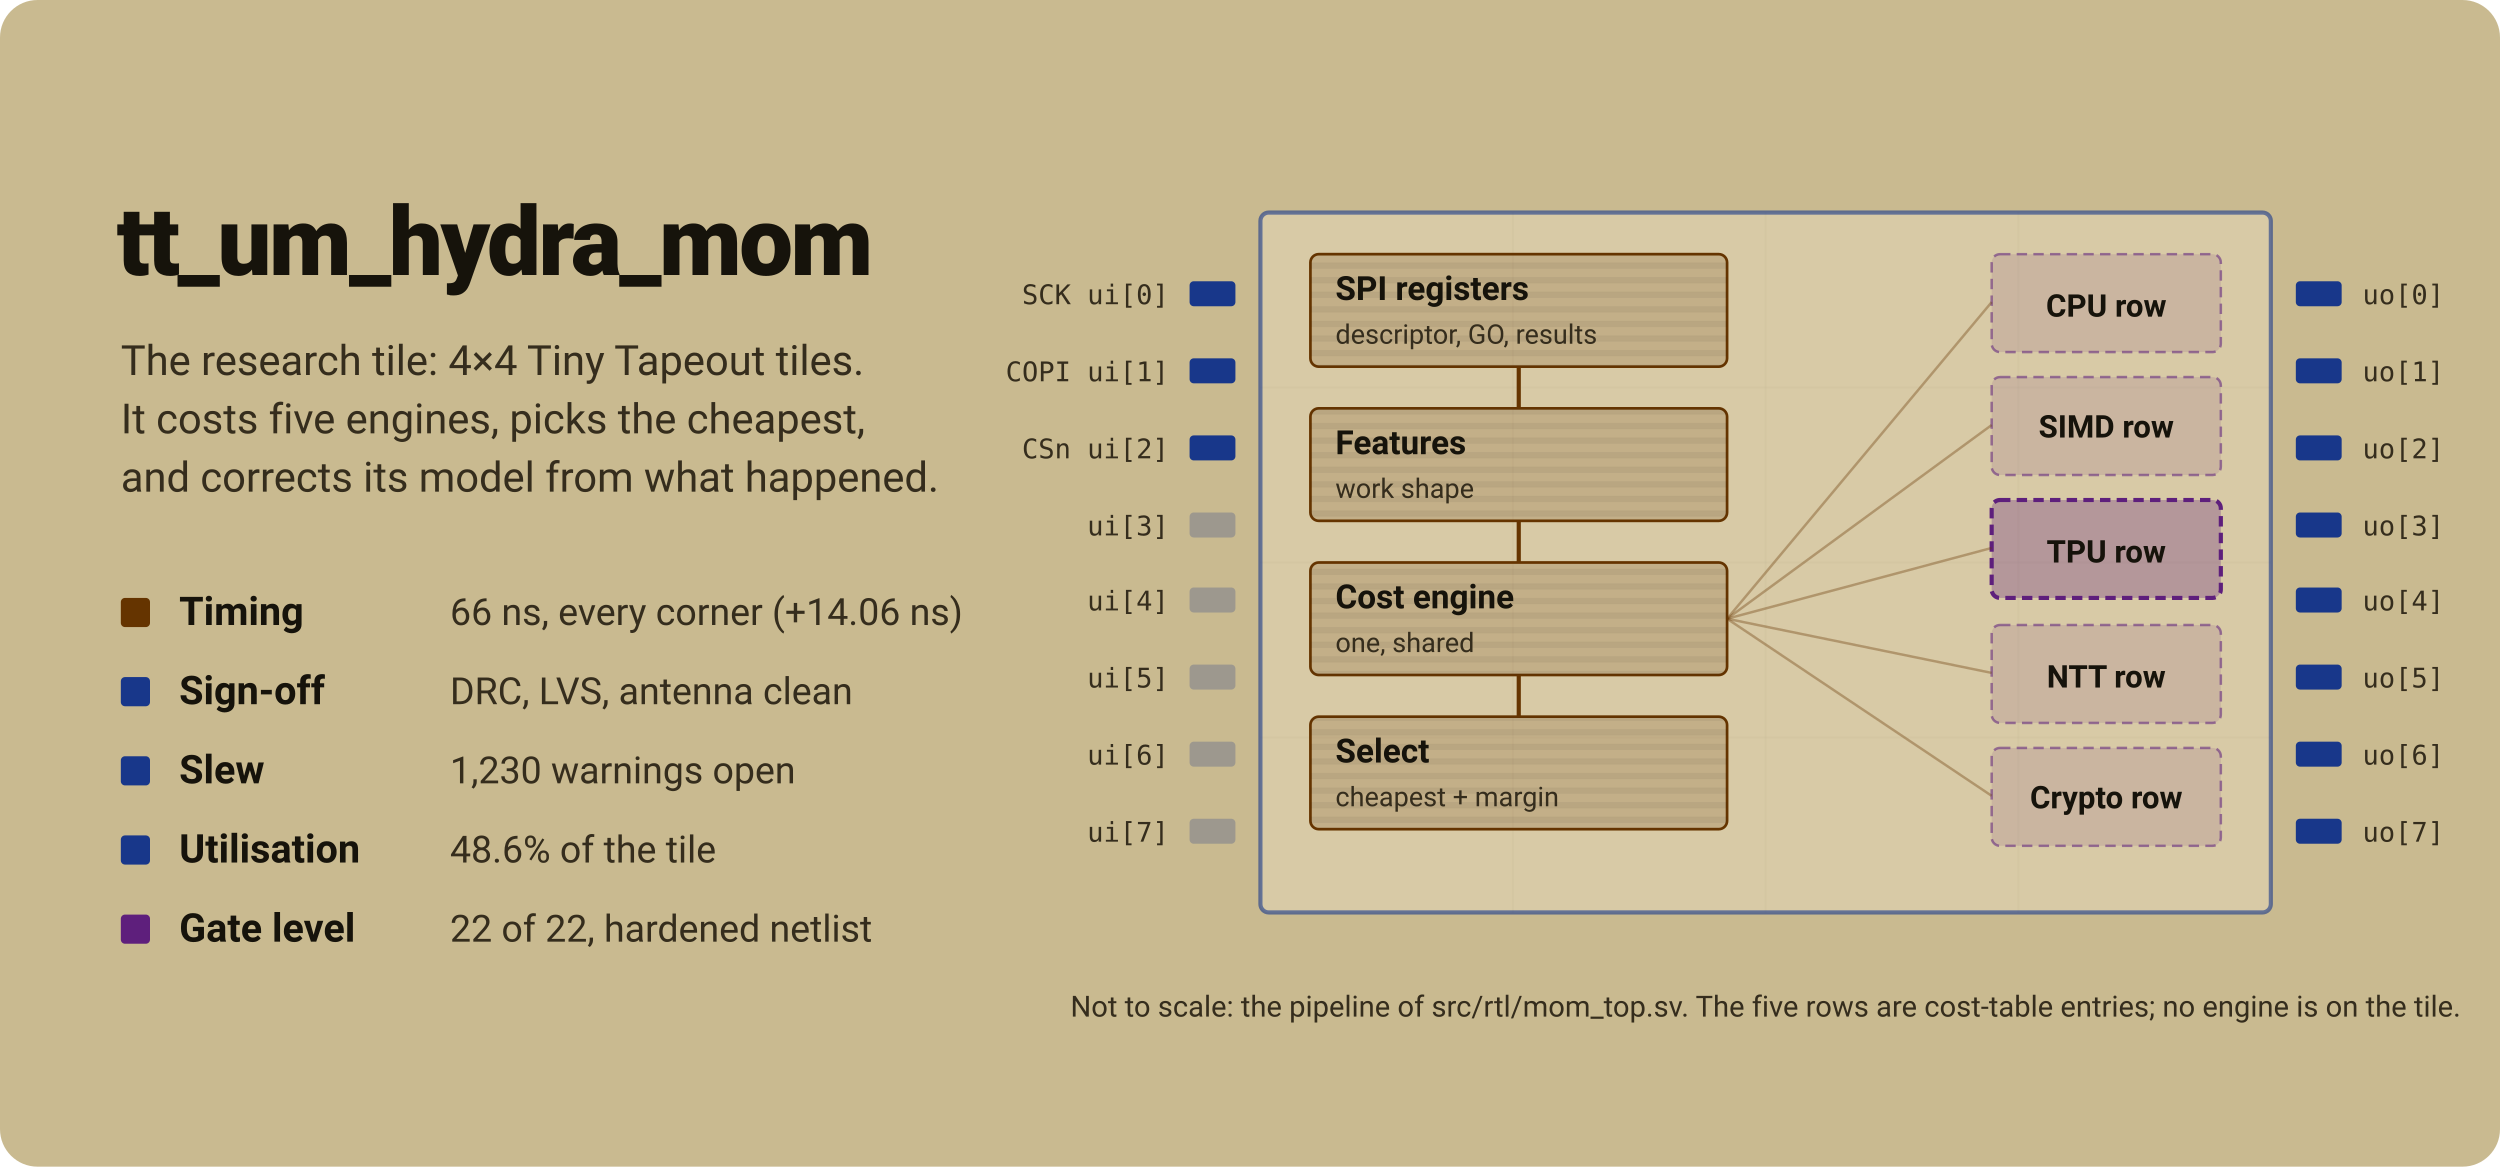
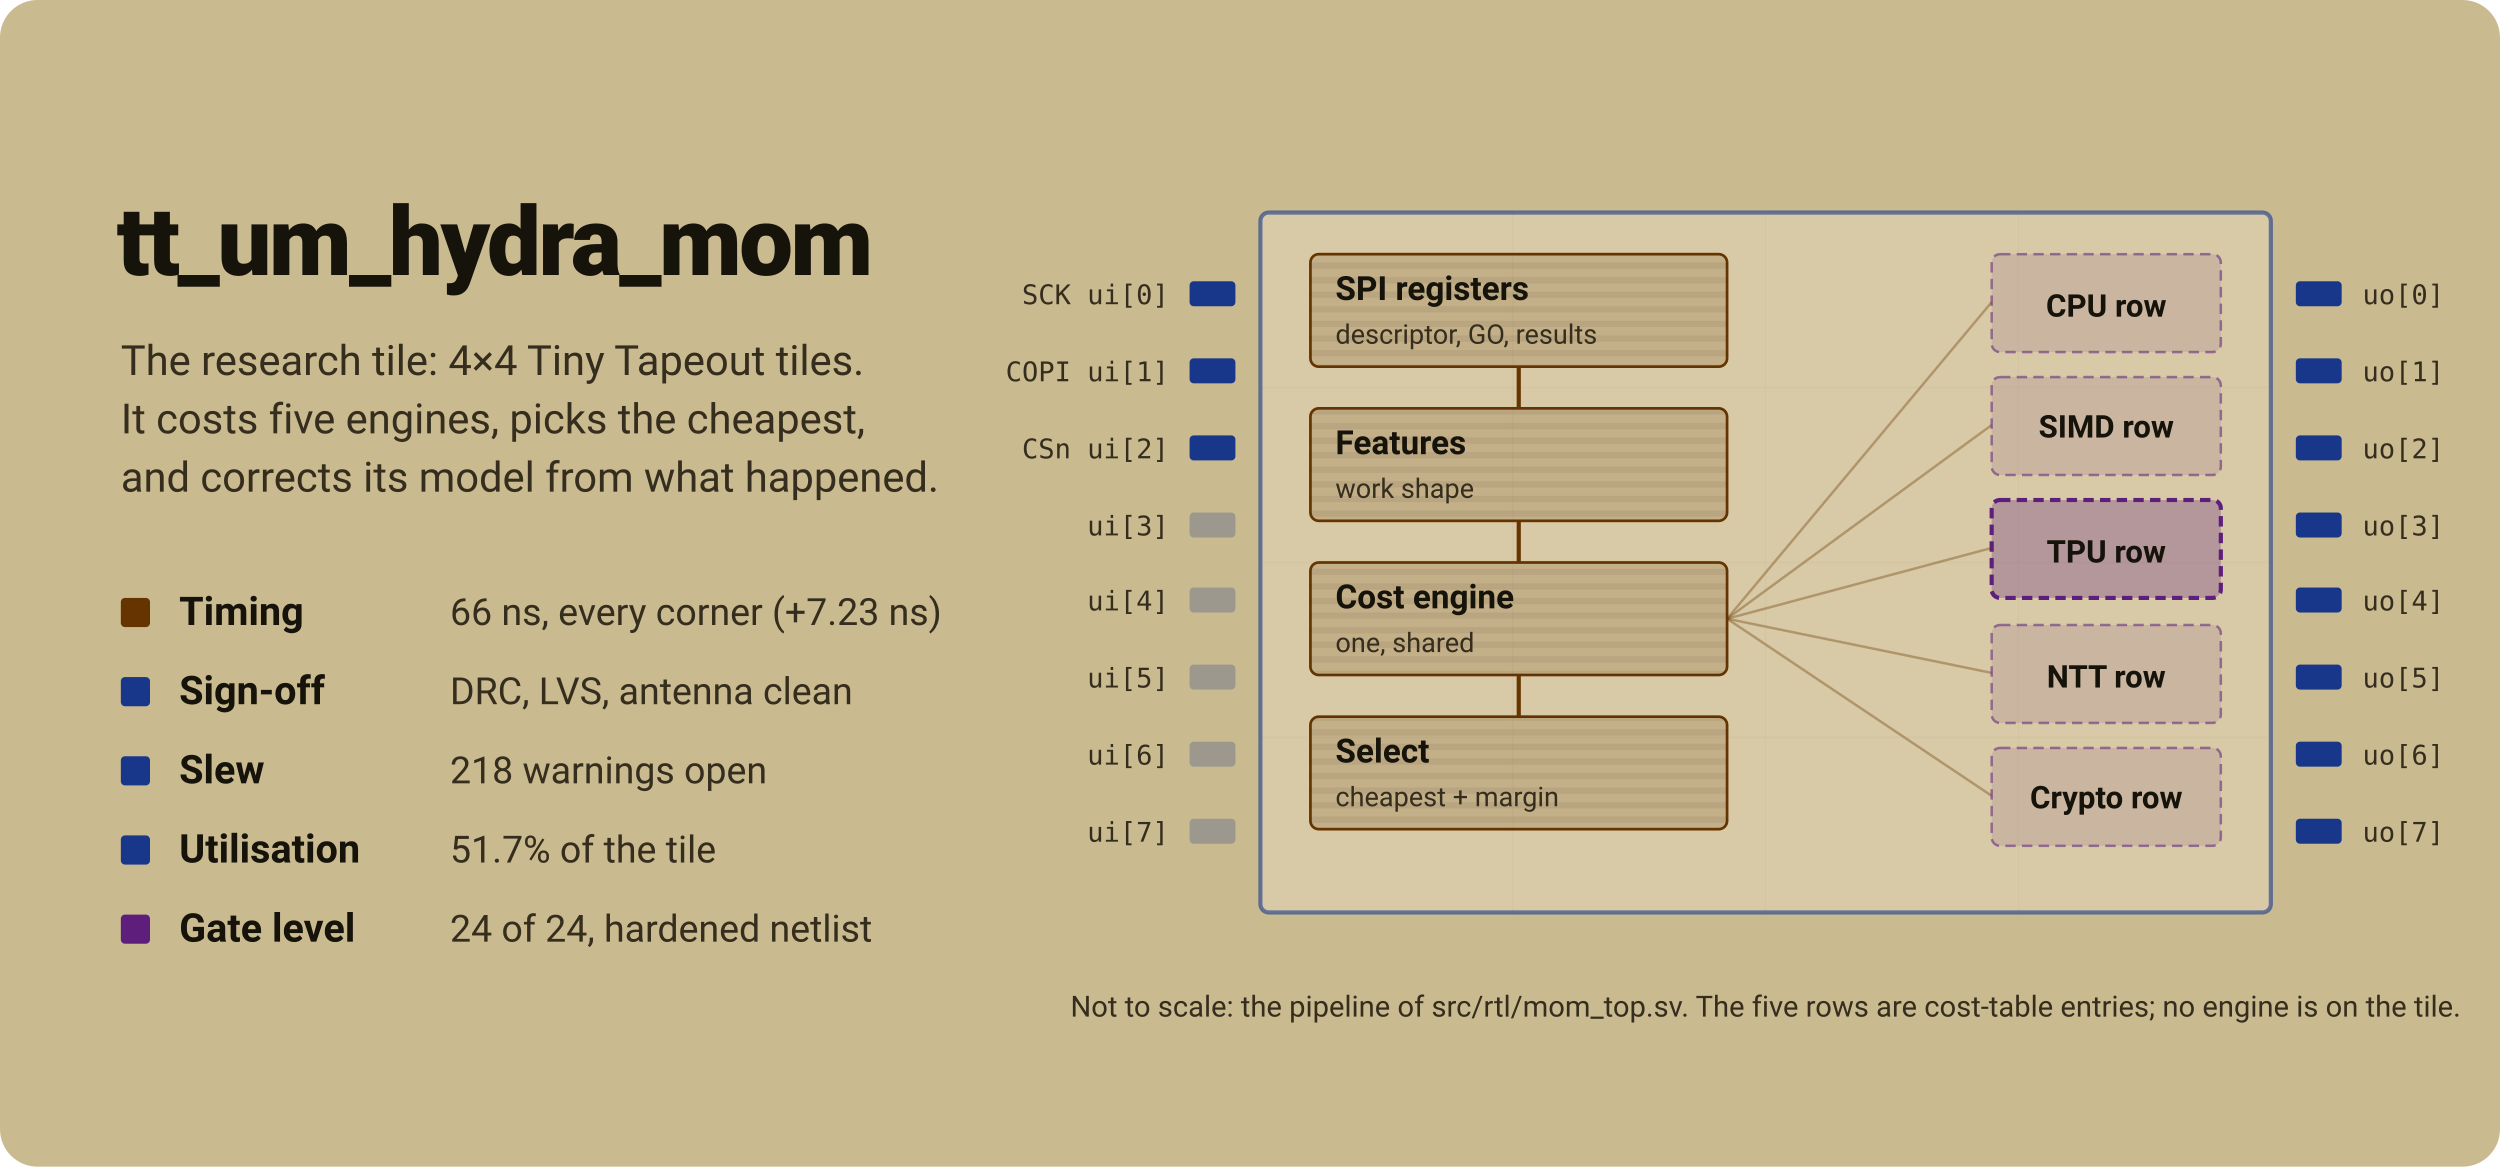
<svg xmlns="http://www.w3.org/2000/svg" viewBox="0 0 1200 560" width="1200" height="560" role="img" aria-labelledby="t d">
  <style>
  /* Static (SkyWater 130 audit, 2026-10-11): a README image cannot offer a
     pause control, so the lead figures show their final state only. */
  .bit { opacity: 1; } .cost { opacity: 1; } .out { opacity: 1; } .hl { opacity: 0; }
</style>
  <defs>
    <pattern id="rows" width="8" height="7" patternUnits="userSpaceOnUse">
      <rect width="8" height="3" fill="#16130b" opacity="0.06" />
    </pattern>
  </defs>
  <rect width="1200" height="560" rx="18" fill="#c9ba90" />
  <line x1="726.2" y1="102.027" x2="726.2" y2="437.973" stroke="#16130b" stroke-opacity=".06" />
  <line x1="847.5" y1="102.027" x2="847.5" y2="437.973" stroke="#16130b" stroke-opacity=".06" />
  <line x1="968.8" y1="102.027" x2="968.8" y2="437.973" stroke="#16130b" stroke-opacity=".06" />
  <line x1="605.0" y1="186.0" x2="1090.0" y2="186.0" stroke="#16130b" stroke-opacity=".06" />
  <line x1="605.0" y1="270.0" x2="1090.0" y2="270.0" stroke="#16130b" stroke-opacity=".06" />
  <line x1="605.0" y1="354.0" x2="1090.0" y2="354.0" stroke="#16130b" stroke-opacity=".06" />
  <rect x="605.0" y="102.027" width="485.0" height="335.945" rx="4" fill="#e2d6b4" fill-opacity=".6" stroke="#18378a" stroke-opacity=".6" stroke-width="2" />
  <rect class="bit" style="animation-delay:0.00s" x="571.0" y="135" width="22" height="12" rx="2" fill="#18378a" fill-opacity="1" />
  <text x="561.0" y="146" text-anchor="end" style="font-family:ui-monospace,SFMono-Regular,Menlo,Consolas,monospace;font-size:13px" fill="#352d1d">SCK ui[0]</text>
  <rect class="out" x="1102.0" y="135" width="22" height="12" rx="2" fill="#18378a" />
  <text x="1134.0" y="146" style="font-family:ui-monospace,SFMono-Regular,Menlo,Consolas,monospace;font-size:13px" fill="#352d1d">uo[0]</text>
  <rect class="bit" style="animation-delay:0.05s" x="571.0" y="172" width="22" height="12" rx="2" fill="#18378a" fill-opacity="1" />
  <text x="561.0" y="183" text-anchor="end" style="font-family:ui-monospace,SFMono-Regular,Menlo,Consolas,monospace;font-size:13px" fill="#352d1d">COPI ui[1]</text>
  <rect class="out" x="1102.0" y="172" width="22" height="12" rx="2" fill="#18378a" />
  <text x="1134.0" y="183" style="font-family:ui-monospace,SFMono-Regular,Menlo,Consolas,monospace;font-size:13px" fill="#352d1d">uo[1]</text>
  <rect class="bit" style="animation-delay:0.10s" x="571.0" y="209" width="22" height="12" rx="2" fill="#18378a" fill-opacity="1" />
  <text x="561.0" y="220" text-anchor="end" style="font-family:ui-monospace,SFMono-Regular,Menlo,Consolas,monospace;font-size:13px" fill="#352d1d">CSn ui[2]</text>
  <rect class="out" x="1102.0" y="209" width="22" height="12" rx="2" fill="#18378a" />
  <text x="1134.0" y="220" style="font-family:ui-monospace,SFMono-Regular,Menlo,Consolas,monospace;font-size:13px" fill="#352d1d">uo[2]</text>
  <rect class="" style="animation-delay:0.15s" x="571.0" y="246" width="22" height="12" rx="2" fill="#18378a" fill-opacity="0.25" />
  <text x="561.0" y="257" text-anchor="end" style="font-family:ui-monospace,SFMono-Regular,Menlo,Consolas,monospace;font-size:13px" fill="#352d1d">ui[3]</text>
  <rect class="out" x="1102.0" y="246" width="22" height="12" rx="2" fill="#18378a" />
  <text x="1134.0" y="257" style="font-family:ui-monospace,SFMono-Regular,Menlo,Consolas,monospace;font-size:13px" fill="#352d1d">uo[3]</text>
  <rect class="" style="animation-delay:0.20s" x="571.0" y="282" width="22" height="12" rx="2" fill="#18378a" fill-opacity="0.25" />
  <text x="561.0" y="293" text-anchor="end" style="font-family:ui-monospace,SFMono-Regular,Menlo,Consolas,monospace;font-size:13px" fill="#352d1d">ui[4]</text>
  <rect class="out" x="1102.0" y="282" width="22" height="12" rx="2" fill="#18378a" />
  <text x="1134.0" y="293" style="font-family:ui-monospace,SFMono-Regular,Menlo,Consolas,monospace;font-size:13px" fill="#352d1d">uo[4]</text>
  <rect class="" style="animation-delay:0.25s" x="571.0" y="319" width="22" height="12" rx="2" fill="#18378a" fill-opacity="0.25" />
  <text x="561.0" y="330" text-anchor="end" style="font-family:ui-monospace,SFMono-Regular,Menlo,Consolas,monospace;font-size:13px" fill="#352d1d">ui[5]</text>
  <rect class="out" x="1102.0" y="319" width="22" height="12" rx="2" fill="#18378a" />
  <text x="1134.0" y="330" style="font-family:ui-monospace,SFMono-Regular,Menlo,Consolas,monospace;font-size:13px" fill="#352d1d">uo[5]</text>
  <rect class="" style="animation-delay:0.30s" x="571.0" y="356" width="22" height="12" rx="2" fill="#18378a" fill-opacity="0.25" />
  <text x="561.0" y="367" text-anchor="end" style="font-family:ui-monospace,SFMono-Regular,Menlo,Consolas,monospace;font-size:13px" fill="#352d1d">ui[6]</text>
  <rect class="out" x="1102.0" y="356" width="22" height="12" rx="2" fill="#18378a" />
  <text x="1134.0" y="367" style="font-family:ui-monospace,SFMono-Regular,Menlo,Consolas,monospace;font-size:13px" fill="#352d1d">uo[6]</text>
  <rect class="" style="animation-delay:0.35s" x="571.0" y="393" width="22" height="12" rx="2" fill="#18378a" fill-opacity="0.25" />
  <text x="561.0" y="404" text-anchor="end" style="font-family:ui-monospace,SFMono-Regular,Menlo,Consolas,monospace;font-size:13px" fill="#352d1d">ui[7]</text>
  <rect class="out" x="1102.0" y="393" width="22" height="12" rx="2" fill="#18378a" />
  <text x="1134.0" y="404" style="font-family:ui-monospace,SFMono-Regular,Menlo,Consolas,monospace;font-size:13px" fill="#352d1d">uo[7]</text>
  <rect x="629" y="122" width="200" height="54" rx="4" fill="#653400" fill-opacity=".18" stroke="#653400" stroke-width="1.3" />
  <rect x="629" y="122" width="200" height="54" rx="4" fill="url(#rows)" />
  <text x="641" y="144" style="font-family:ui-sans-serif,system-ui,-apple-system,'Segoe UI',Roboto,sans-serif;font-size:16px;font-weight:650" fill="#16130b">SPI registers</text>
  <text x="641" y="165" style="font-family:ui-sans-serif,system-ui,-apple-system,'Segoe UI',Roboto,sans-serif;font-size:13px" fill="#352d1d">descriptor, GO, results</text>
  <path d="M729,176 V196" stroke="#653400" stroke-width="2" />
  <rect x="629" y="196" width="200" height="54" rx="4" fill="#653400" fill-opacity=".18" stroke="#653400" stroke-width="1.3" />
  <rect x="629" y="196" width="200" height="54" rx="4" fill="url(#rows)" />
  <text x="641" y="218" style="font-family:ui-sans-serif,system-ui,-apple-system,'Segoe UI',Roboto,sans-serif;font-size:16px;font-weight:650" fill="#16130b">Features</text>
  <text x="641" y="239" style="font-family:ui-sans-serif,system-ui,-apple-system,'Segoe UI',Roboto,sans-serif;font-size:13px" fill="#352d1d">work shape</text>
  <path d="M729,250 V270" stroke="#653400" stroke-width="2" />
  <rect x="629" y="270" width="200" height="54" rx="4" fill="#653400" fill-opacity=".18" stroke="#653400" stroke-width="1.3" />
  <rect x="629" y="270" width="200" height="54" rx="4" fill="url(#rows)" />
  <text x="641" y="292" style="font-family:ui-sans-serif,system-ui,-apple-system,'Segoe UI',Roboto,sans-serif;font-size:16px;font-weight:650" fill="#16130b">Cost engine</text>
  <text x="641" y="313" style="font-family:ui-sans-serif,system-ui,-apple-system,'Segoe UI',Roboto,sans-serif;font-size:13px" fill="#352d1d">one, shared</text>
  <path d="M729,324 V344" stroke="#653400" stroke-width="2" />
  <rect x="629" y="344" width="200" height="54" rx="4" fill="#653400" fill-opacity=".18" stroke="#653400" stroke-width="1.3" />
  <rect x="629" y="344" width="200" height="54" rx="4" fill="url(#rows)" />
  <text x="641" y="366" style="font-family:ui-sans-serif,system-ui,-apple-system,'Segoe UI',Roboto,sans-serif;font-size:16px;font-weight:650" fill="#16130b">Select</text>
  <text x="641" y="387" style="font-family:ui-sans-serif,system-ui,-apple-system,'Segoe UI',Roboto,sans-serif;font-size:13px" fill="#352d1d">cheapest + margin</text>
  <rect x="956" y="122" width="110" height="47" rx="4" fill="#5e1f7c" fill-opacity=".12" stroke="#5e1f7c" stroke-opacity="0.55" stroke-width="1.2" stroke-dasharray="5 3" />
  <text x="1011" y="152" text-anchor="middle" style="font-family:ui-sans-serif,system-ui,-apple-system,'Segoe UI',Roboto,sans-serif;font-size:15px;font-weight:650" fill="#16130b">CPU row</text>
  <rect class="hl" style="animation-delay:0.0s" x="956" y="122" width="110" height="47" rx="4" fill="none" stroke="#16130b" stroke-width="2.4" />
  <path d="M829,297 L956,145" stroke="#653400" stroke-opacity=".35" stroke-width="1.2" />
  <rect x="956" y="181" width="110" height="47" rx="4" fill="#5e1f7c" fill-opacity=".12" stroke="#5e1f7c" stroke-opacity="0.55" stroke-width="1.2" stroke-dasharray="5 3" />
  <text x="1011" y="210" text-anchor="middle" style="font-family:ui-sans-serif,system-ui,-apple-system,'Segoe UI',Roboto,sans-serif;font-size:15px;font-weight:650" fill="#16130b">SIMD row</text>
  <rect class="hl" style="animation-delay:0.6s" x="956" y="181" width="110" height="47" rx="4" fill="none" stroke="#16130b" stroke-width="2.4" />
  <path d="M829,297 L956,204" stroke="#653400" stroke-opacity=".35" stroke-width="1.2" />
  <rect x="956" y="240" width="110" height="47" rx="4" fill="#5e1f7c" fill-opacity=".30" stroke="#5e1f7c" stroke-opacity="1" stroke-width="2" stroke-dasharray="5 3" />
  <text x="1011" y="270" text-anchor="middle" style="font-family:ui-sans-serif,system-ui,-apple-system,'Segoe UI',Roboto,sans-serif;font-size:15px;font-weight:650" fill="#16130b">TPU row</text>
  <rect class="hl" style="animation-delay:1.2s" x="956" y="240" width="110" height="47" rx="4" fill="none" stroke="#16130b" stroke-width="2.4" />
  <path d="M829,297 L956,263" stroke="#653400" stroke-opacity=".35" stroke-width="1.2" />
  <rect x="956" y="300" width="110" height="47" rx="4" fill="#5e1f7c" fill-opacity=".12" stroke="#5e1f7c" stroke-opacity="0.55" stroke-width="1.2" stroke-dasharray="5 3" />
  <text x="1011" y="330" text-anchor="middle" style="font-family:ui-sans-serif,system-ui,-apple-system,'Segoe UI',Roboto,sans-serif;font-size:15px;font-weight:650" fill="#16130b">NTT row</text>
  <rect class="hl" style="animation-delay:1.8s" x="956" y="300" width="110" height="47" rx="4" fill="none" stroke="#16130b" stroke-width="2.4" />
  <path d="M829,297 L956,323" stroke="#653400" stroke-opacity=".35" stroke-width="1.2" />
  <rect x="956" y="359" width="110" height="47" rx="4" fill="#5e1f7c" fill-opacity=".12" stroke="#5e1f7c" stroke-opacity="0.55" stroke-width="1.2" stroke-dasharray="5 3" />
  <text x="1011" y="388" text-anchor="middle" style="font-family:ui-sans-serif,system-ui,-apple-system,'Segoe UI',Roboto,sans-serif;font-size:15px;font-weight:650" fill="#16130b">Crypto row</text>
  <rect class="hl" style="animation-delay:2.4s" x="956" y="359" width="110" height="47" rx="4" fill="none" stroke="#16130b" stroke-width="2.4" />
  <path d="M829,297 L956,382" stroke="#653400" stroke-opacity=".35" stroke-width="1.2" />
  <text x="56" y="132" style="font-family:ui-sans-serif,system-ui,-apple-system,'Segoe UI',Roboto,sans-serif;font-size:46px;font-weight:800;letter-spacing:-1.2px" fill="#16130b">tt_um_hydra_mom</text>
  <text x="58" y="180" style="font-family:ui-sans-serif,system-ui,-apple-system,'Segoe UI',Roboto,sans-serif;font-size:20px" fill="#352d1d">The research tile: 4×4 Tiny Tapeout tiles.</text>
  <text x="58" y="208" style="font-family:ui-sans-serif,system-ui,-apple-system,'Segoe UI',Roboto,sans-serif;font-size:20px" fill="#352d1d">It costs five engines, picks the cheapest,</text>
  <text x="58" y="236" style="font-family:ui-sans-serif,system-ui,-apple-system,'Segoe UI',Roboto,sans-serif;font-size:20px" fill="#352d1d">and corrects its model from what happened.</text>
  <rect x="58" y="287" width="14" height="14" rx="2" fill="#653400" />
  <text x="86" y="300" style="font-family:ui-sans-serif,system-ui,-apple-system,'Segoe UI',Roboto,sans-serif;font-size:19px;font-weight:650" fill="#16130b">Timing</text>
-   <text x="216" y="300" style="font-family:ui-sans-serif,system-ui,-apple-system,'Segoe UI',Roboto,sans-serif;font-size:18px" fill="#352d1d">66 ns, every corner (+14.06 ns)</text>
+   <text x="216" y="300" style="font-family:ui-sans-serif,system-ui,-apple-system,'Segoe UI',Roboto,sans-serif;font-size:18px" fill="#352d1d">66 ns, every corner (+7.23 ns)</text>
  <rect x="58" y="325" width="14" height="14" rx="2" fill="#18378a" />
  <text x="86" y="338" style="font-family:ui-sans-serif,system-ui,-apple-system,'Segoe UI',Roboto,sans-serif;font-size:19px;font-weight:650" fill="#16130b">Sign-off</text>
  <text x="216" y="338" style="font-family:ui-sans-serif,system-ui,-apple-system,'Segoe UI',Roboto,sans-serif;font-size:18px" fill="#352d1d">DRC, LVS, antenna clean</text>
  <rect x="58" y="363" width="14" height="14" rx="2" fill="#18378a" />
  <text x="86" y="376" style="font-family:ui-sans-serif,system-ui,-apple-system,'Segoe UI',Roboto,sans-serif;font-size:19px;font-weight:650" fill="#16130b">Slew</text>
-   <text x="216" y="376" style="font-family:ui-sans-serif,system-ui,-apple-system,'Segoe UI',Roboto,sans-serif;font-size:18px" fill="#352d1d">1,230 warnings open</text>
+   <text x="216" y="376" style="font-family:ui-sans-serif,system-ui,-apple-system,'Segoe UI',Roboto,sans-serif;font-size:18px" fill="#352d1d">218 warnings open</text>
  <rect x="58" y="401" width="14" height="14" rx="2" fill="#18378a" />
  <text x="86" y="414" style="font-family:ui-sans-serif,system-ui,-apple-system,'Segoe UI',Roboto,sans-serif;font-size:19px;font-weight:650" fill="#16130b">Utilisation</text>
-   <text x="216" y="414" style="font-family:ui-sans-serif,system-ui,-apple-system,'Segoe UI',Roboto,sans-serif;font-size:18px" fill="#352d1d">48.6% of the tile</text>
+   <text x="216" y="414" style="font-family:ui-sans-serif,system-ui,-apple-system,'Segoe UI',Roboto,sans-serif;font-size:18px" fill="#352d1d">51.7% of the tile</text>
  <rect x="58" y="439" width="14" height="14" rx="2" fill="#5e1f7c" />
  <text x="86" y="452" style="font-family:ui-sans-serif,system-ui,-apple-system,'Segoe UI',Roboto,sans-serif;font-size:19px;font-weight:650" fill="#16130b">Gate level</text>
-   <text x="216" y="452" style="font-family:ui-sans-serif,system-ui,-apple-system,'Segoe UI',Roboto,sans-serif;font-size:18px" fill="#352d1d">22 of 22, hardened netlist</text>
+   <text x="216" y="452" style="font-family:ui-sans-serif,system-ui,-apple-system,'Segoe UI',Roboto,sans-serif;font-size:18px" fill="#352d1d">24 of 24, hardened netlist</text>
  <text x="847.5" y="487.973" text-anchor="middle" style="font-family:ui-sans-serif,system-ui,-apple-system,'Segoe UI',Roboto,sans-serif;font-size:14px" fill="#352d1d">Not to scale: the pipeline of src/rtl/mom_top.sv. The five rows are cost-table entries; no engine is on the tile.</text>
</svg>
